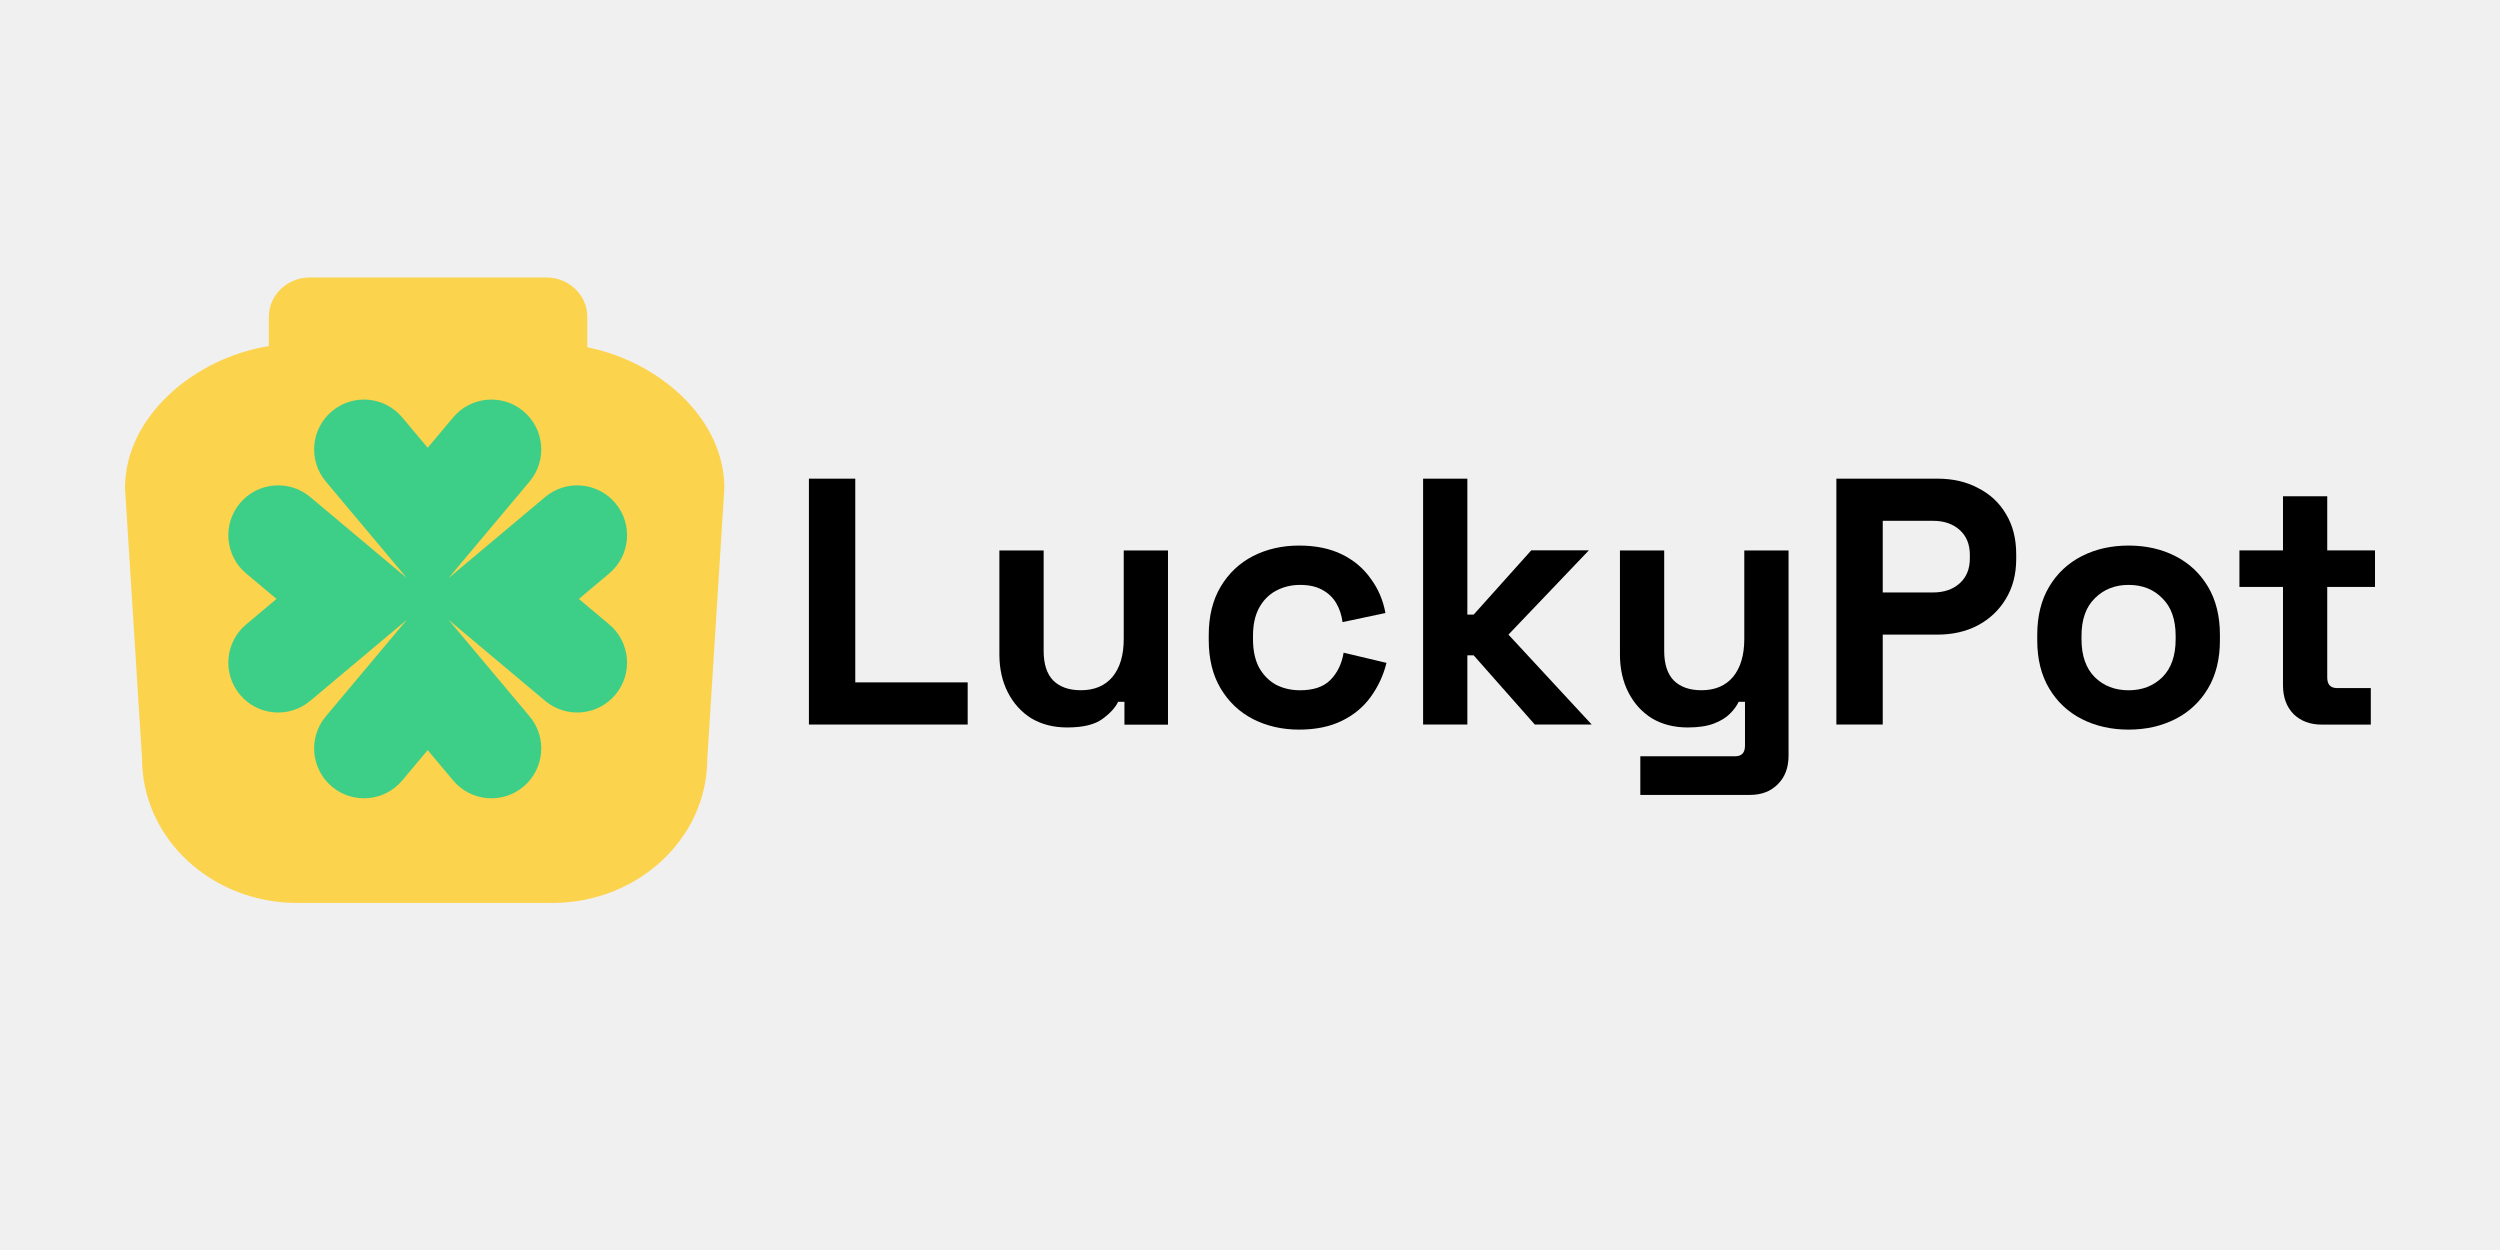
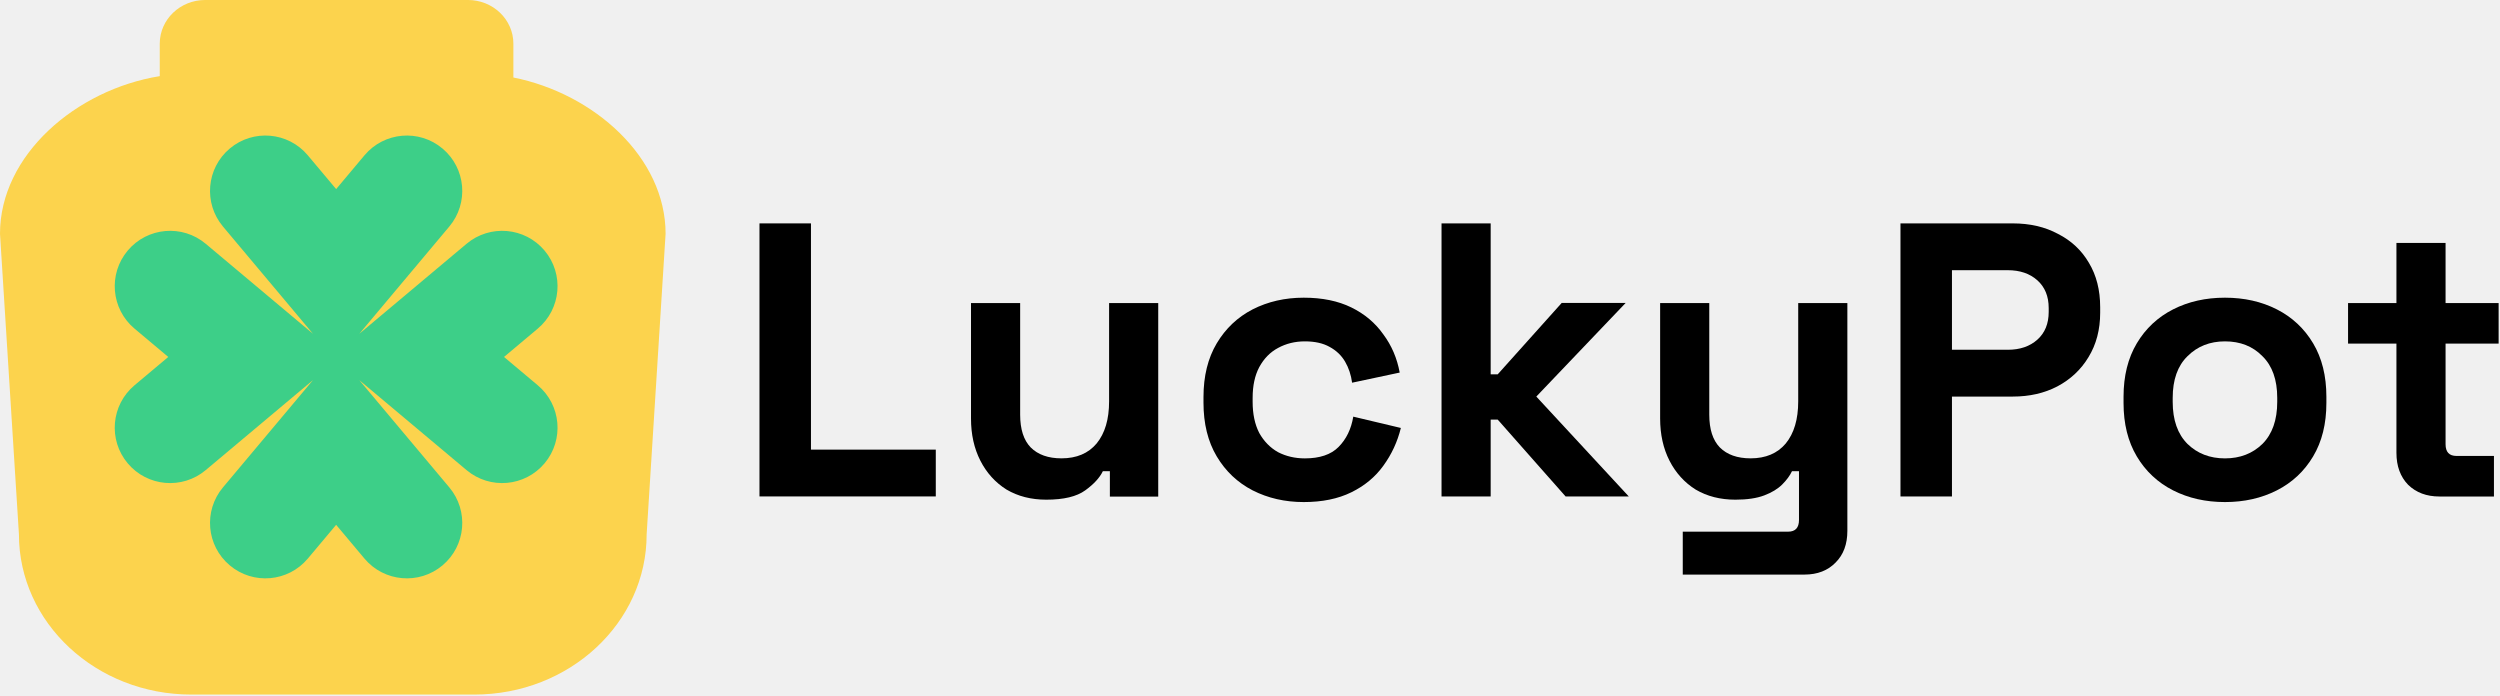
- <svg xmlns="http://www.w3.org/2000/svg" width="200" height="100" viewBox="0 0 200 100" fill="none">
+ <svg xmlns="http://www.w3.org/2000/svg" width="180.1" height="50.1" viewBox="10 22.2 180.1 50.1" fill="none">
  <g clip-path="url(#clip0_4321_3)">
    <path d="M21.508 25.348V27.685C15.474 28.66 10 33.373 10 39.041L11.364 60.695C11.364 67.069 16.922 72.236 23.779 72.236H44.17C51.026 72.236 56.584 67.069 56.584 60.695L57.949 39.041C57.949 33.544 52.799 28.944 46.984 27.783V25.348C46.984 23.609 45.518 22.199 43.71 22.199H24.782C22.973 22.199 21.508 23.609 21.508 25.348Z" fill="#FCD34D" />
    <path d="M32.546 46.245L26.063 38.519C24.647 36.831 24.867 34.315 26.555 32.898C28.242 31.482 30.759 31.702 32.175 33.39L34.216 35.822L36.256 33.39C37.672 31.702 40.189 31.482 41.876 32.899C43.564 34.315 43.785 36.831 42.368 38.519L35.885 46.246L43.612 39.762C45.3 38.346 47.816 38.566 49.232 40.254C50.648 41.942 50.428 44.458 48.74 45.874L46.309 47.915L48.74 49.955C50.428 51.371 50.648 53.888 49.232 55.576C47.816 57.264 45.299 57.484 43.611 56.067L35.885 49.585L42.368 57.311C43.785 58.999 43.564 61.515 41.877 62.931C40.189 64.348 37.672 64.127 36.256 62.44L34.215 60.008L32.175 62.44C30.759 64.127 28.242 64.348 26.555 62.931C24.867 61.515 24.647 58.999 26.063 57.311L32.546 49.584L24.819 56.067C23.131 57.484 20.615 57.264 19.199 55.576C17.783 53.888 18.003 51.372 19.691 49.955L22.122 47.915L19.691 45.874C18.003 44.458 17.783 41.942 19.199 40.254C20.615 38.566 23.132 38.346 24.82 39.762L32.546 46.245Z" fill="#3DCF88" />
    <path d="M185.73 57.968C184.812 57.968 184.062 57.687 183.482 57.125C182.92 56.544 182.639 55.776 182.639 54.821V46.953H179.154V44.031H182.639V39.703H186.179V44.031H190.001V46.953H186.179V54.203C186.179 54.765 186.442 55.046 186.966 55.046H189.664V57.968H185.73Z" fill="black" />
    <path d="M170.287 58.369C168.9 58.369 167.654 58.088 166.549 57.526C165.444 56.964 164.573 56.149 163.936 55.081C163.299 54.013 162.98 52.73 162.98 51.231V50.782C162.98 49.283 163.299 48 163.936 46.932C164.573 45.864 165.444 45.05 166.549 44.487C167.654 43.925 168.9 43.645 170.287 43.645C171.673 43.645 172.919 43.925 174.024 44.487C175.129 45.05 176 45.864 176.637 46.932C177.274 48 177.593 49.283 177.593 50.782V51.231C177.593 52.73 177.274 54.013 176.637 55.081C176 56.149 175.129 56.964 174.024 57.526C172.919 58.088 171.673 58.369 170.287 58.369ZM170.287 55.222C171.373 55.222 172.272 54.875 172.984 54.182C173.696 53.47 174.052 52.459 174.052 51.147V50.866C174.052 49.555 173.696 48.553 172.984 47.859C172.291 47.148 171.392 46.792 170.287 46.792C169.2 46.792 168.301 47.148 167.589 47.859C166.877 48.553 166.521 49.555 166.521 50.866V51.147C166.521 52.459 166.877 53.47 167.589 54.182C168.301 54.875 169.2 55.222 170.287 55.222Z" fill="black" />
    <path d="M146.91 57.963V38.293H155.003C156.239 38.293 157.326 38.546 158.263 39.052C159.218 39.539 159.958 40.232 160.483 41.131C161.026 42.03 161.297 43.098 161.297 44.334V44.728C161.297 45.946 161.016 47.013 160.454 47.931C159.911 48.83 159.162 49.533 158.206 50.039C157.27 50.526 156.202 50.769 155.003 50.769H150.619V57.963H146.91ZM150.619 47.397H154.638C155.518 47.397 156.23 47.154 156.773 46.667C157.317 46.18 157.588 45.515 157.588 44.672V44.391C157.588 43.548 157.317 42.883 156.773 42.395C156.23 41.908 155.518 41.665 154.638 41.665H150.619V47.397Z" fill="black" />
    <path d="M131.226 63.593V60.502H138.813C139.337 60.502 139.599 60.221 139.599 59.659V56.146H139.094C138.944 56.465 138.71 56.783 138.391 57.102C138.073 57.42 137.642 57.682 137.098 57.888C136.555 58.094 135.862 58.197 135.019 58.197C133.932 58.197 132.977 57.954 132.153 57.467C131.347 56.961 130.72 56.268 130.27 55.388C129.821 54.507 129.596 53.495 129.596 52.353V44.035H133.136V52.072C133.136 53.121 133.389 53.908 133.895 54.432C134.42 54.957 135.16 55.219 136.115 55.219C137.201 55.219 138.044 54.863 138.644 54.151C139.243 53.42 139.543 52.409 139.543 51.116V44.035H143.084V60.446C143.084 61.401 142.803 62.16 142.241 62.721C141.679 63.302 140.929 63.593 139.993 63.593H131.226Z" fill="black" />
    <path d="M113.848 57.963V38.293H117.388V49.168H117.894L122.503 44.025H127.111L120.676 50.769L127.336 57.963H122.784L117.894 52.427H117.388V57.963H113.848Z" fill="black" />
    <path d="M103.921 58.369C102.572 58.369 101.345 58.088 100.24 57.526C99.153 56.964 98.292 56.149 97.655 55.081C97.018 54.013 96.699 52.721 96.699 51.203V50.81C96.699 49.293 97.018 48 97.655 46.932C98.292 45.864 99.153 45.05 100.24 44.487C101.345 43.925 102.572 43.645 103.921 43.645C105.251 43.645 106.394 43.879 107.349 44.347C108.305 44.815 109.073 45.462 109.653 46.286C110.253 47.091 110.646 48.009 110.834 49.04L107.405 49.77C107.33 49.208 107.162 48.703 106.9 48.253C106.637 47.803 106.263 47.447 105.776 47.185C105.307 46.923 104.717 46.792 104.005 46.792C103.293 46.792 102.647 46.951 102.066 47.269C101.504 47.569 101.055 48.028 100.718 48.646C100.399 49.246 100.24 49.986 100.24 50.866V51.147C100.24 52.028 100.399 52.777 100.718 53.395C101.055 53.995 101.504 54.454 102.066 54.772C102.647 55.072 103.293 55.222 104.005 55.222C105.073 55.222 105.879 54.95 106.422 54.407C106.984 53.845 107.34 53.114 107.49 52.215L110.918 53.03C110.674 54.023 110.253 54.931 109.653 55.756C109.073 56.561 108.305 57.198 107.349 57.666C106.394 58.135 105.251 58.369 103.921 58.369Z" fill="black" />
    <path d="M85.374 58.197C84.288 58.197 83.333 57.954 82.508 57.467C81.703 56.961 81.075 56.268 80.626 55.388C80.176 54.507 79.951 53.495 79.951 52.353V44.035H83.492V52.072C83.492 53.121 83.745 53.908 84.251 54.432C84.775 54.957 85.515 55.219 86.47 55.219C87.557 55.219 88.4 54.863 88.999 54.151C89.599 53.42 89.899 52.409 89.899 51.116V44.035H93.439V57.973H89.955V56.146H89.449C89.224 56.614 88.803 57.074 88.184 57.523C87.566 57.973 86.63 58.197 85.374 58.197Z" fill="black" />
    <path d="M64.713 57.963V38.293H68.422V54.591H77.414V57.963H64.713Z" fill="black" />
  </g>
  <defs>
    <clipPath id="clip0_4321_3">
      <rect width="200" height="100" fill="white" />
    </clipPath>
  </defs>
</svg>
